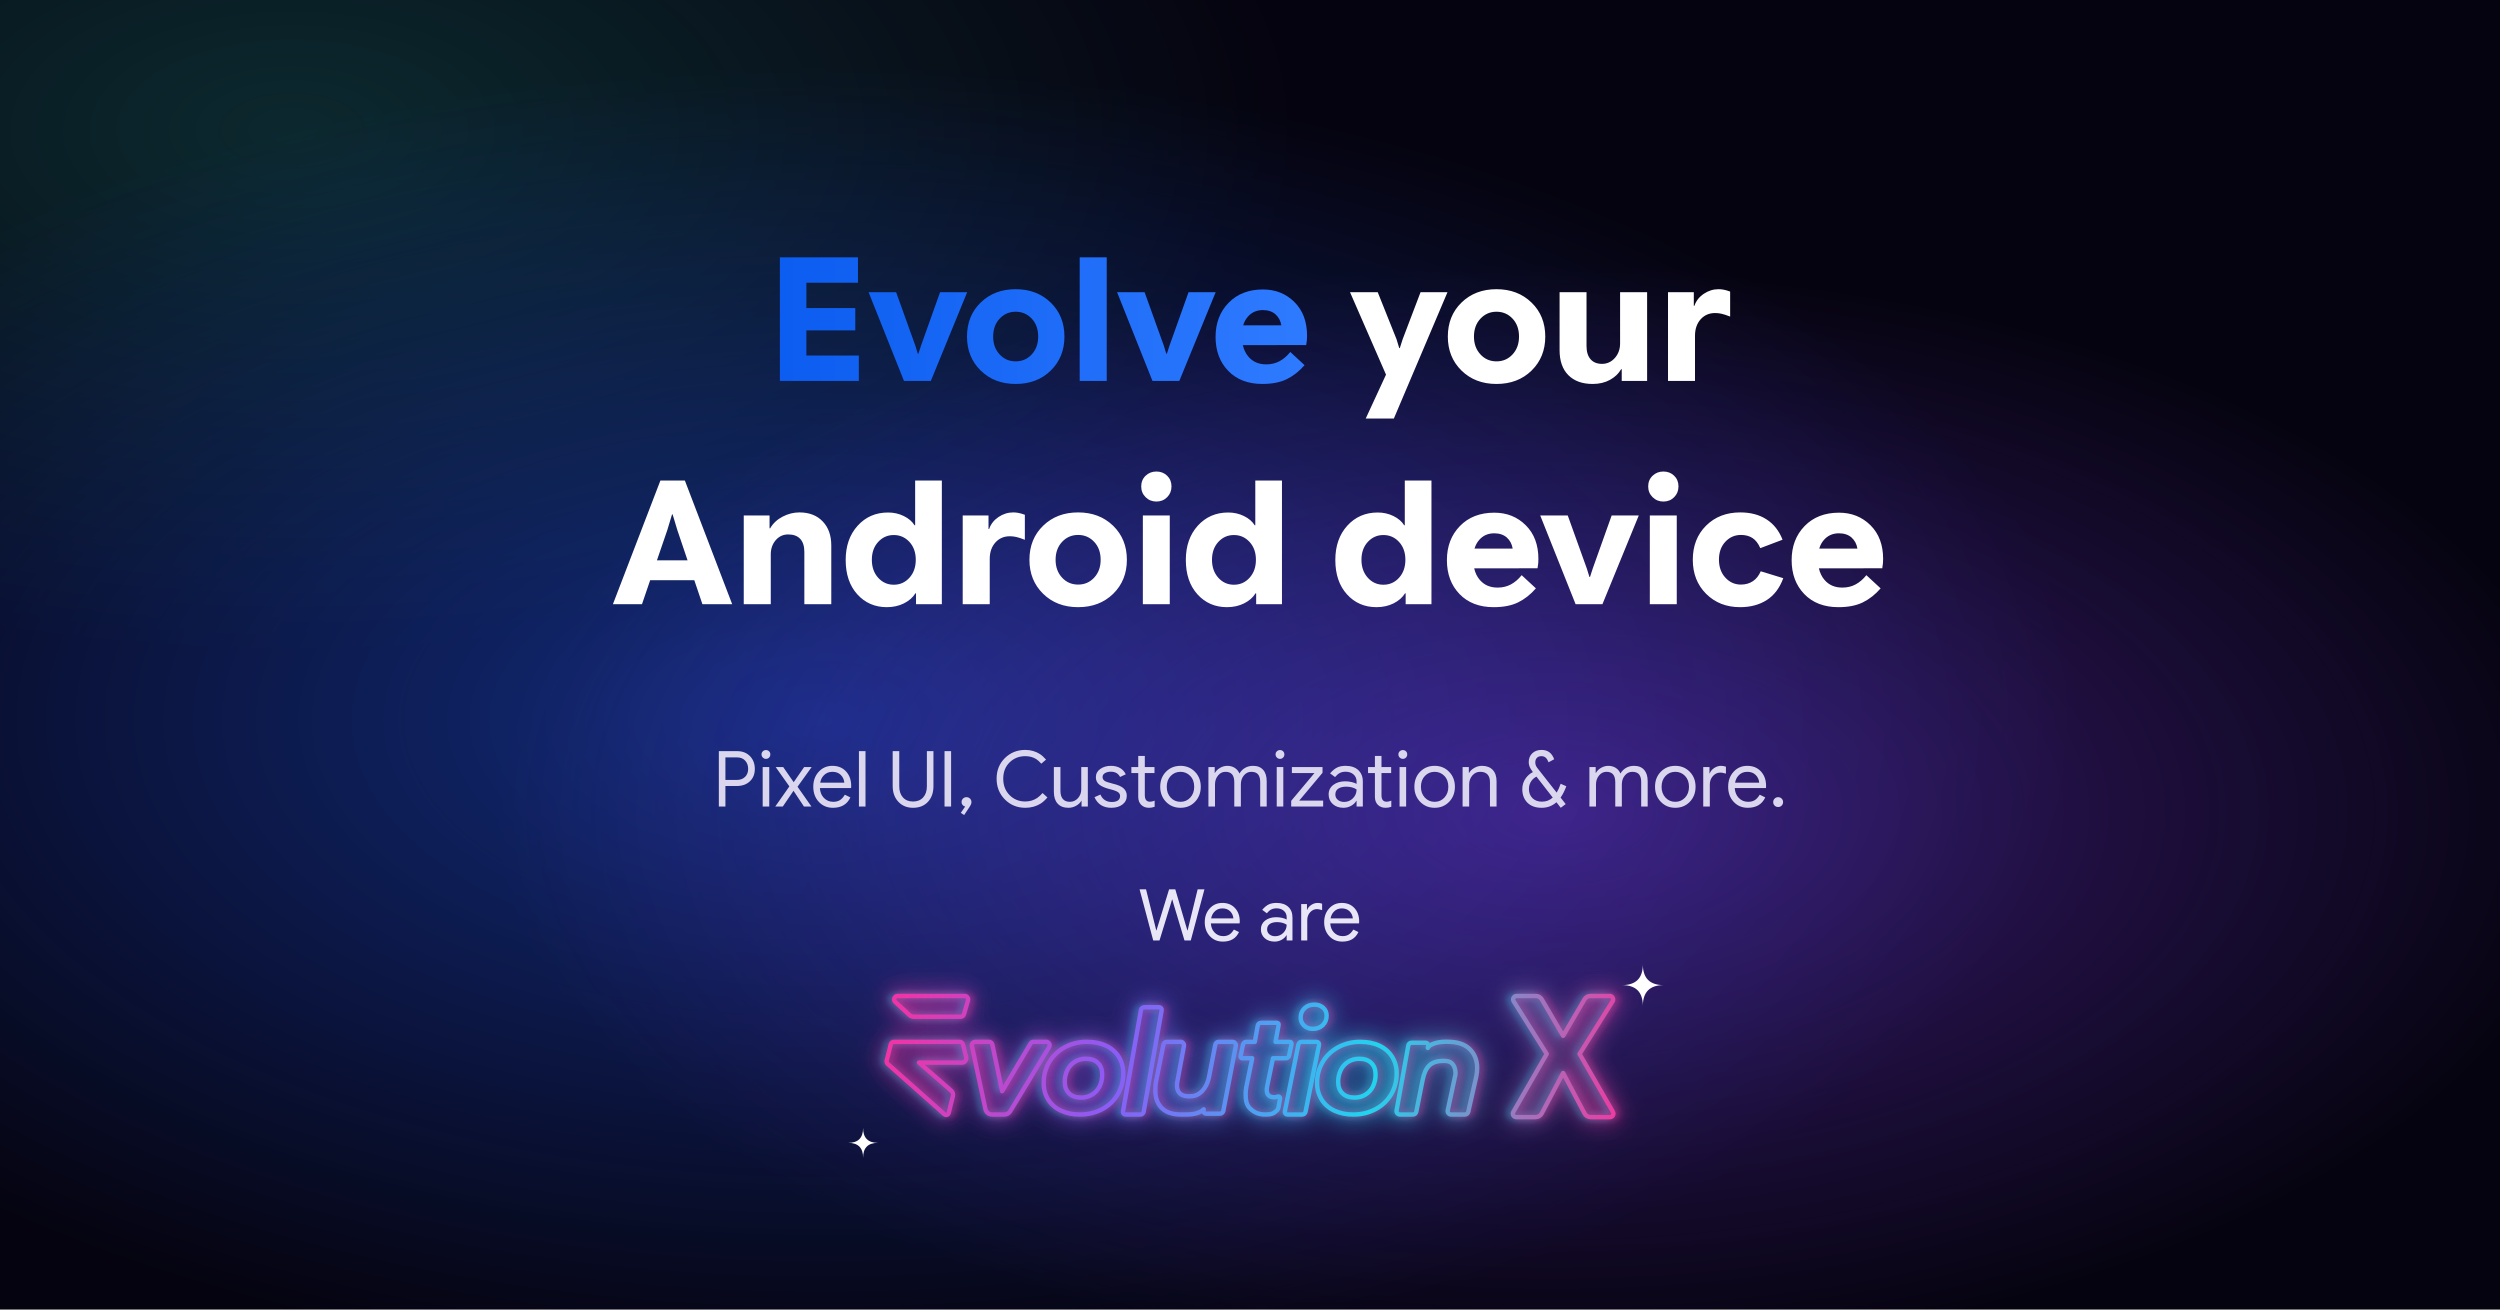
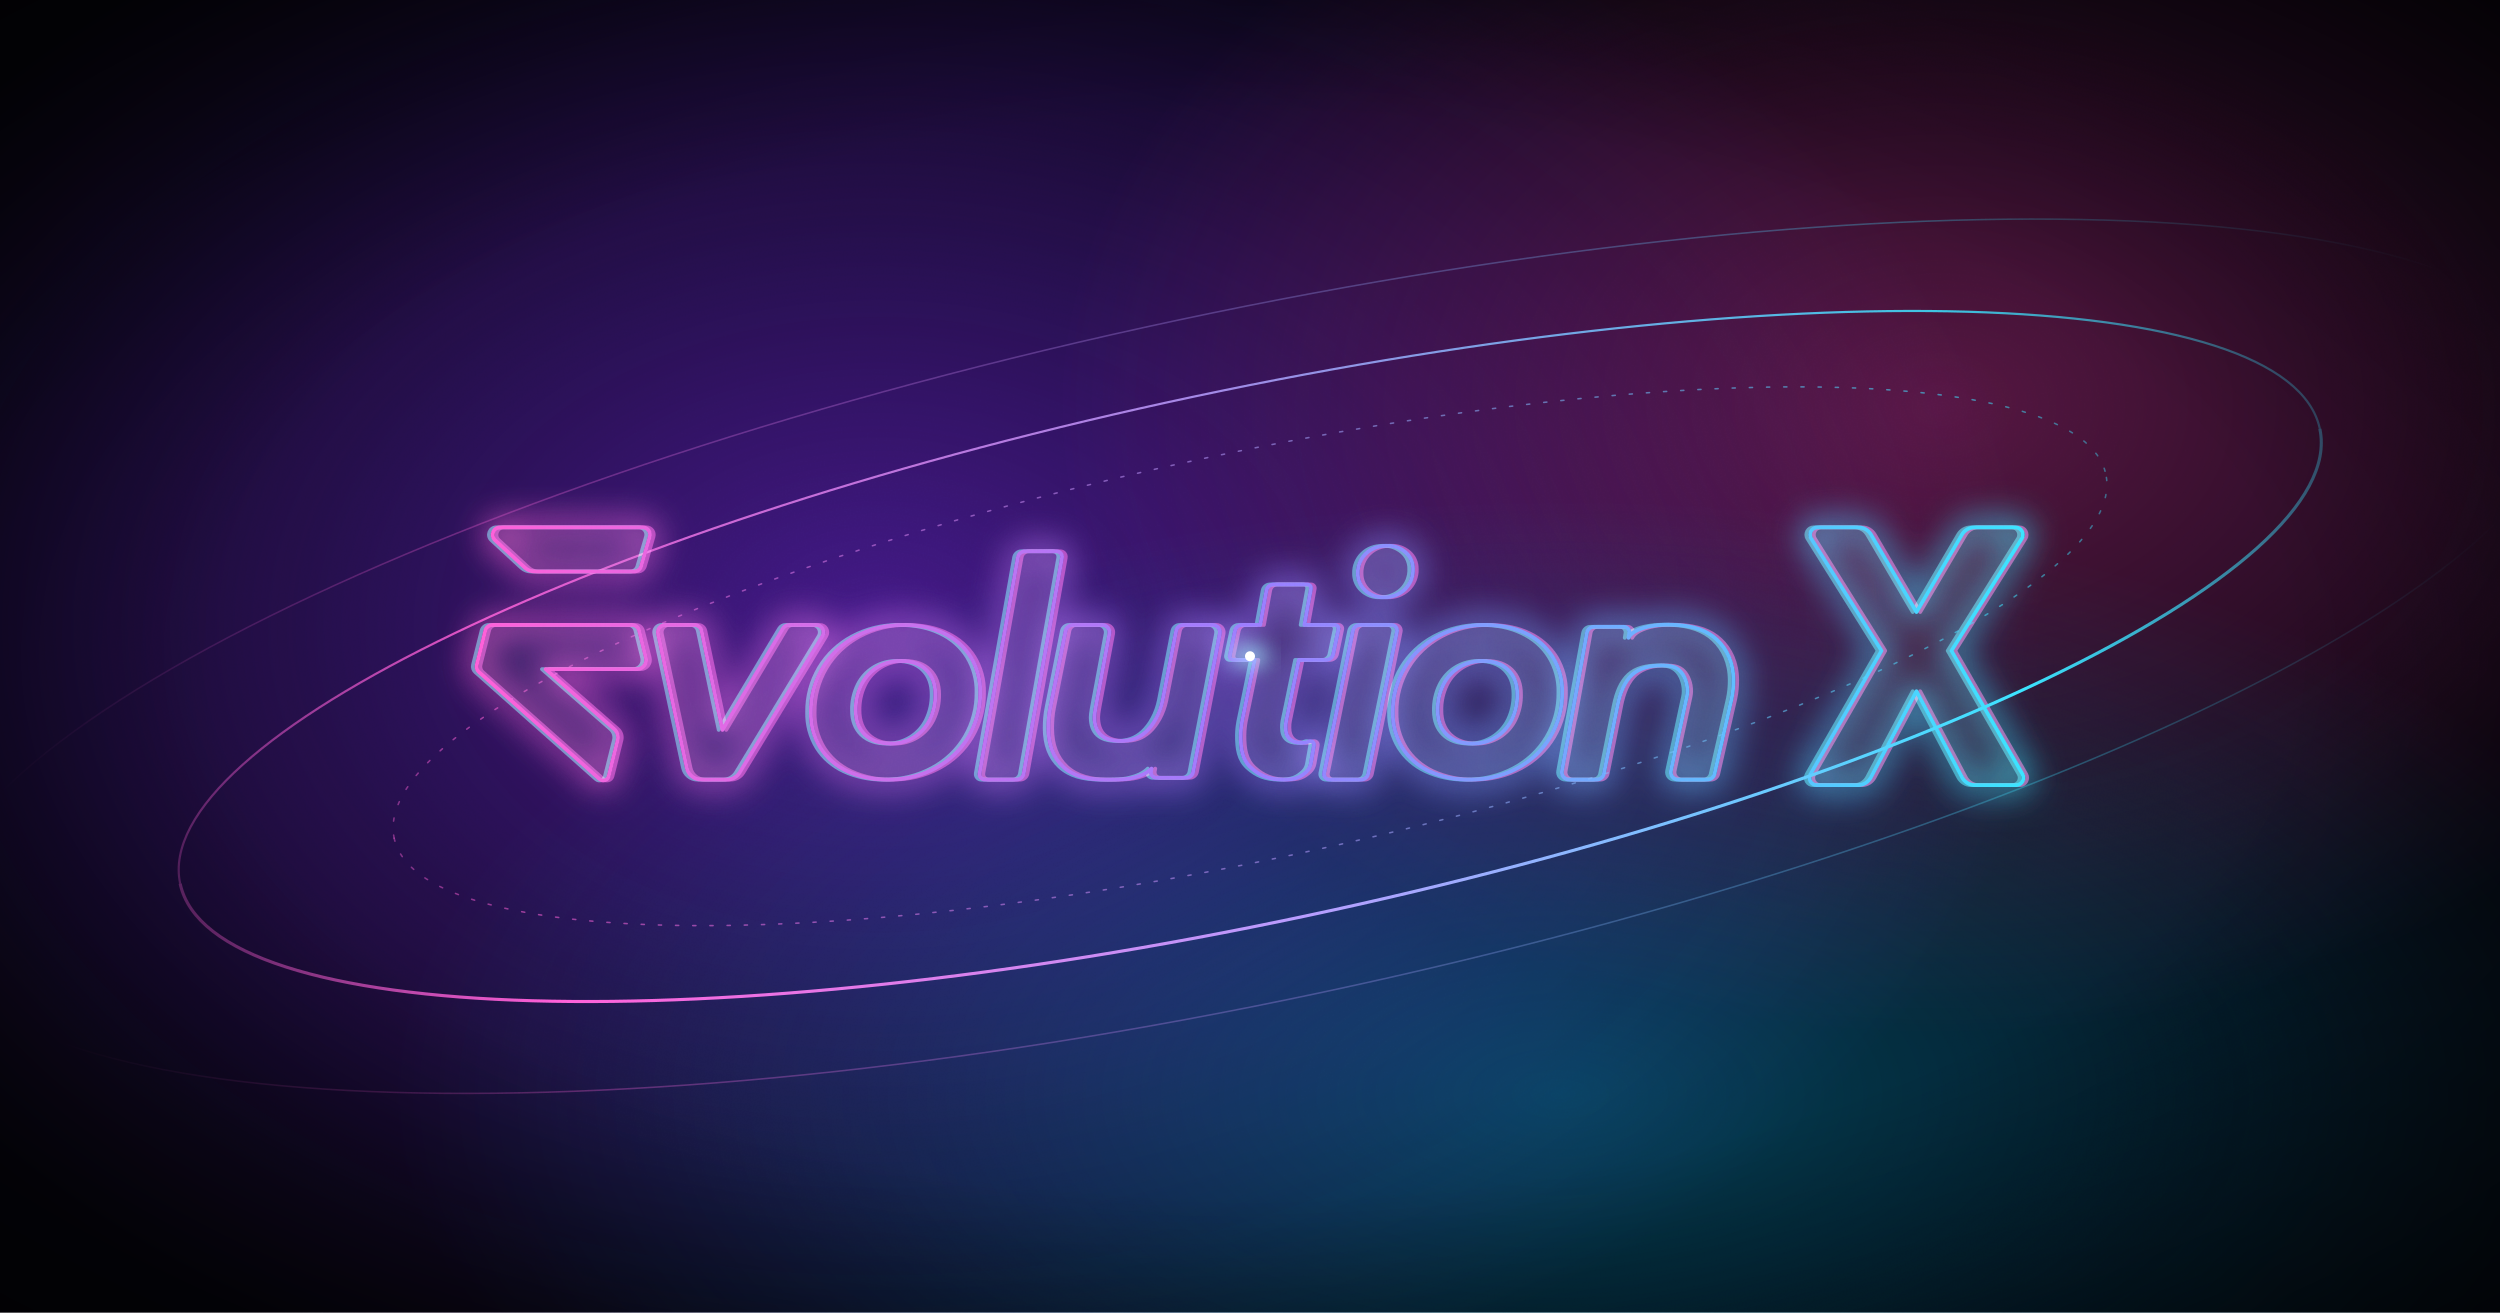
- <svg xmlns="http://www.w3.org/2000/svg" xmlns:xlink="http://www.w3.org/1999/xlink" width="840" height="440" viewBox="0 0 840 440" role="img" aria-labelledby="t d">
+ <svg xmlns="http://www.w3.org/2000/svg" xmlns:xlink="http://www.w3.org/1999/xlink" width="1600" height="840" viewBox="0 0 1600 840" role="img" aria-label="Evolution X banner concept: holographic wordmark crossed by iridescent orbit rings in a dark violet void">
  <defs>
-     <g id="evoLogo">
+     <radialGradient id="nv" cx="50%" cy="50%" r="50%">
+       <stop offset="0" stop-color="#fff" stop-opacity="1" />
+       <stop offset="1" stop-color="#fff" stop-opacity="0" />
+     </radialGradient>
+     <radialGradient id="n1">
+       <stop offset="0" stop-color="#6d28d9" stop-opacity=".6" />
+       <stop offset="1" stop-color="#6d28d9" stop-opacity="0" />
+     </radialGradient>
+     <radialGradient id="n2">
+       <stop offset="0" stop-color="#ff3fb4" stop-opacity=".32" />
+       <stop offset="1" stop-color="#ff3fb4" stop-opacity="0" />
+     </radialGradient>
+     <radialGradient id="n3">
+       <stop offset="0" stop-color="#00c8ff" stop-opacity=".3" />
+       <stop offset="1" stop-color="#00c8ff" stop-opacity="0" />
+     </radialGradient>
+     <radialGradient id="vg" cx="50%" cy="50%" r="75%">
+       <stop offset=".55" stop-color="#000" stop-opacity="0" />
+       <stop offset="1" stop-color="#000" stop-opacity=".75" />
+     </radialGradient>
+     <linearGradient id="wg" gradientUnits="userSpaceOnUse" x1="210" y1="0" x2="870" y2="0" spreadMethod="reflect">
+       <stop offset="0" stop-color="#ff5fd8" />
+       <stop offset=".5" stop-color="#9b7bff" />
+       <stop offset="1" stop-color="#3be3ff" />
+       <animateTransform attributeName="gradientTransform" type="translate" from="0 0" to="1320 0" dur="12s" repeatCount="indefinite" />
+     </linearGradient>
+     <linearGradient id="rg" gradientUnits="userSpaceOnUse" x1="-800" y1="0" x2="800" y2="0">
+       <stop offset="0" stop-color="#ff5fd8" stop-opacity="0" />
+       <stop offset=".2" stop-color="#ff5fd8" />
+       <stop offset=".5" stop-color="#b79bff" />
+       <stop offset=".8" stop-color="#3be3ff" />
+       <stop offset="1" stop-color="#3be3ff" stop-opacity="0" />
+     </linearGradient>
+     <filter id="b6" x="-20%" y="-60%" width="140%" height="220%">
+       <feGaussianBlur stdDeviation="7" />
+     </filter>
+     <filter id="b2" x="-20%" y="-100%" width="140%" height="300%">
+       <feGaussianBlur stdDeviation="2" />
+     </filter>
+     <filter id="b1" x="-50%" y="-50%" width="200%" height="200%">
+       <feGaussianBlur stdDeviation="1.2" />
+     </filter>
+     <filter id="gr" x="0" y="0" width="100%" height="100%">
+       <feTurbulence type="fractalNoise" baseFrequency=".9" numOctaves="2" seed="4" />
+       <feColorMatrix values="0 0 0 0 1  0 0 0 0 1  0 0 0 0 1  0 0 0 .55 0" />
+     </filter>
+     <g id="wm" stroke-linejoin="round" stroke-linecap="round">
      <path d="M217.896 70.452C215.794 68.512 217.167 65 220.028 65H280.87C282.965 65 284.474 67.011 283.887 69.023L280.22 81.593C279.829 82.934 278.6 83.856 277.203 83.856H234.875C233.295 83.856 231.773 83.26 230.612 82.189L217.896 70.452Z" />
      <path d="M268.75 151.103C270.08 152.268 270.648 154.079 270.219 155.794L266.36 171.228C265.931 172.945 263.833 173.594 262.509 172.419L211.057 126.765C210.181 125.987 209.81 124.788 210.094 123.651L213.751 109.023C214.101 107.624 215.358 106.643 216.8 106.643H276.321C277.763 106.643 279.02 107.624 279.37 109.023L282.269 120.619C282.888 123.098 281.013 125.5 278.457 125.5H239.489L268.75 151.103Z" />
      <path d="M354.904 106.643C357.354 106.643 358.862 109.322 357.59 111.417L322.253 169.619C321.113 171.496 319.076 172.643 316.88 172.643H305.856C302.892 172.643 300.331 170.572 299.71 167.674L287.446 110.444C287.027 108.488 288.519 106.643 290.519 106.643H302.939C304.425 106.643 305.708 107.684 306.014 109.138L314.917 151.428L340.717 108.176C341.284 107.225 342.31 106.643 343.416 106.643H354.904Z" />
      <path d="M368.204 169.057C363.406 166.831 359.4 163.334 356.675 158.994C353.904 154.413 352.509 149.206 352.64 143.932C352.532 137.265 354.291 130.689 357.739 124.869C361.062 119.302 365.927 114.692 371.813 111.533C377.976 108.236 384.958 106.549 392.041 106.647C398.677 106.647 404.456 107.839 409.378 110.224C414.15 112.463 418.132 115.958 420.844 120.288C423.625 124.869 425.031 130.078 424.91 135.356C425.019 142.014 423.283 148.583 419.875 154.412C416.576 159.997 411.705 164.612 405.8 167.748C399.611 171.042 392.606 172.728 385.501 172.634C379.516 172.756 373.586 171.53 368.204 169.057ZM396.573 154.59C399.525 152.755 401.878 150.18 403.365 147.153C405.031 143.716 405.85 139.968 405.761 136.19C405.761 131.821 404.466 128.365 401.876 125.821C399.286 123.278 395.645 122.008 390.954 122.013C387.432 121.959 383.971 122.891 381.009 124.691C378.054 126.525 375.699 129.101 374.208 132.128C372.533 135.561 371.703 139.306 371.781 143.084C371.781 147.458 373.095 150.914 375.721 153.453C378.348 155.991 382.01 157.261 386.707 157.261C390.192 157.307 393.614 156.378 396.541 154.59H396.573Z" />
      <path d="M440.957 77.808C441.223 76.308 442.528 75.214 444.052 75.214H457.462C458.929 75.214 460.039 76.539 459.783 77.983L443.449 170.049C443.183 171.549 441.878 172.643 440.354 172.643H426.944C425.477 172.643 424.367 171.318 424.623 169.874L440.957 77.808Z" />
      <path d="M524.039 106.643C526.013 106.643 527.499 108.442 527.125 110.381L515.765 169.309C515.48 170.788 514.186 171.857 512.679 171.857H500.078C498.591 171.857 497.475 170.496 497.767 169.038L497.989 167.928C495.811 170.134 493.006 171.145 490.131 171.857C486.372 172.791 481.578 172.643 477.56 172.643C470.48 172.643 464.493 171.059 460.274 167.143C456.055 163.226 453.994 157.735 453.989 150.643C453.987 147.971 454.21 144.614 454.774 142L461.34 109.169C461.634 107.7 462.924 106.643 464.422 106.643H476.921C478.887 106.643 480.371 108.428 480.011 110.361L474.417 140.428C474.417 140.428 473.627 144.329 473.631 145.928C473.631 152.781 477.395 156.13 484.631 156.13C489.373 156.13 492.54 155.028 495.631 152.214C498.723 149.401 501.57 144.484 502.703 138.857L508.493 109.184C508.781 107.708 510.074 106.643 511.577 106.643H524.039Z" />
      <path d="M555.46 147.608C555.274 148.522 555.193 149.455 555.217 150.387C555.217 154.777 557.512 156.969 562.101 156.964C563.315 156.964 564.115 156.776 564.913 156.399C566.142 155.818 567.542 156.698 567.306 158.036L565.933 165.813C565.691 167.184 565.011 168.45 563.969 169.373C561.506 171.553 559.659 172.643 554.167 172.643C548.046 172.643 544.118 170.909 540.417 167.536C536.716 164.162 536.003 159.58 536.024 153.695C536.052 151.7 536.251 149.711 536.62 147.751L541.989 121.571H532.925C531.927 121.571 531.182 120.653 531.387 119.676L533.606 109.138C533.912 107.684 535.195 106.643 536.681 106.643H544.346L547.019 91.938C547.291 90.443 548.593 89.357 550.111 89.357H564.463C565.443 89.357 566.184 90.245 566.009 91.21L563.203 106.643H576.195C577.193 106.643 577.938 107.561 577.732 108.538L575.514 119.076C575.208 120.53 573.925 121.571 572.438 121.571H560.846L555.46 147.608Z" />
      <path d="M583.907 109.162C584.204 107.697 585.492 106.643 586.988 106.643H600.392C601.882 106.643 602.998 108.007 602.702 109.468L590.427 170.123C590.13 171.589 588.842 172.643 587.347 172.643H573.942C572.452 172.643 571.336 171.278 571.632 169.818L583.907 109.162Z" />
      <path d="M586.761 88.55C587.292 89.799 588.081 90.923 589.076 91.85C590.126 92.85 591.367 93.629 592.725 94.144C594.083 94.659 595.531 94.898 596.983 94.847C598.641 94.913 600.295 94.65 601.85 94.076C603.405 93.501 604.831 92.625 606.043 91.499C607.214 90.365 608.131 88.998 608.736 87.488C609.34 85.978 609.617 84.358 609.55 82.734C609.577 81.411 609.316 80.097 608.784 78.885C608.251 77.672 607.461 76.588 606.467 75.709C604.263 73.758 601.381 72.739 598.434 72.868C594.726 72.868 591.727 73.982 589.437 76.209C588.308 77.293 587.419 78.598 586.826 80.043C586.233 81.488 585.949 83.039 585.993 84.599C585.968 85.955 586.23 87.301 586.761 88.55Z" />
      <path d="M616.474 169.057C611.69 166.826 607.697 163.33 604.981 158.994C602.203 154.415 600.801 149.208 600.925 143.933C600.814 137.266 602.569 130.69 606.013 124.87C609.341 119.304 614.205 114.694 620.089 111.534C626.258 108.23 633.25 106.543 640.341 106.647C646.973 106.647 652.75 107.84 657.67 110.225C662.44 112.463 666.42 115.959 669.131 120.288C671.911 124.869 673.316 130.079 673.196 135.357C673.304 142.014 671.569 148.583 668.162 154.412C664.862 159.998 659.99 164.613 654.086 167.748C647.89 171.047 640.876 172.733 633.764 172.635C627.781 172.756 621.854 171.529 616.474 169.057ZM644.831 154.591C647.785 152.756 650.139 150.181 651.628 147.153C653.293 143.716 654.112 139.968 654.023 136.19C654.023 131.821 652.729 128.365 650.14 125.822C647.551 123.278 643.912 122.009 639.222 122.014C635.699 121.96 632.237 122.891 629.274 124.691C626.32 126.524 623.968 129.1 622.484 132.129C620.806 135.56 619.976 139.306 620.058 143.085C620.058 147.458 621.371 150.914 623.996 153.453C626.622 155.991 630.282 157.261 634.977 157.261C638.458 157.306 641.876 156.377 644.799 154.591H644.831Z" />
      <path d="M739.203 112.928C743.477 116.925 746.274 122.79 746.274 130.214C746.276 132.978 746.055 135.366 745.488 138.071L738.187 170.196C737.862 171.627 736.59 172.643 735.122 172.643H722.662C720.661 172.643 719.169 170.798 719.589 168.841L725.845 139.643C726.181 138.1 726.643 136.507 726.631 134.928C726.631 131.391 725.348 128.143 723.488 126.286C721.629 124.428 719.334 123.923 715.631 123.928C710.791 123.928 706.244 124.951 703.06 127.857C699.875 130.763 697.905 135.397 696.774 141.214L690.994 170.116C690.7 171.585 689.41 172.643 687.912 172.643H676.179C674.219 172.643 672.737 170.869 673.086 168.941L683.736 110.012C684.006 108.517 685.308 107.429 686.828 107.429H699.491C700.948 107.429 702.056 108.736 701.817 110.173L701.488 112.143C703.06 108.668 710.885 105.931 721.917 106.643C729.169 107.065 734.928 108.922 739.203 112.928Z" />
      <path d="M824.358 101.143L843.75 68.104C844.879 66.181 846.942 65 849.171 65H866.607C869.078 65 870.582 67.719 869.27 69.812L839.287 117.643L869.577 170.29C870.782 172.385 869.27 175 866.852 175H849.357C847.029 175 844.891 173.713 843.802 171.655L824.358 134.928L804.915 171.655C803.825 173.713 801.688 175 799.359 175H781.864C779.446 175 777.934 172.385 779.14 170.29L809.43 117.643L779.446 69.812C778.134 67.719 779.639 65 782.109 65H799.545C801.774 65 803.837 66.181 804.966 68.104L824.358 101.143Z" />
    </g>
-     <radialGradient id="gBlue" cx="0.33" cy="0.55" r="0.5">
-       <stop offset="0" stop-color="#1d4ed8" stop-opacity="0.55" />
-       <stop offset="1" stop-color="#1d4ed8" stop-opacity="0" />
-     </radialGradient>
-     <radialGradient id="gViolet" cx="0.62" cy="0.62" r="0.42">
-       <stop offset="0" stop-color="#7c3aed" stop-opacity="0.45" />
-       <stop offset="1" stop-color="#7c3aed" stop-opacity="0" />
-     </radialGradient>
-     <radialGradient id="gTeal" cx="0.12" cy="0.1" r="0.4">
-       <stop offset="0" stop-color="#2dd4bf" stop-opacity="0.18" />
-       <stop offset="1" stop-color="#2dd4bf" stop-opacity="0" />
-     </radialGradient>
-     <linearGradient id="gEvolve" gradientUnits="userSpaceOnUse" x1="257.7" y1="0" x2="440.9" y2="0">
-       <stop offset="0" stop-color="#0b5cf0" />
-       <stop offset="1" stop-color="#2f7bff" />
-     </linearGradient>
-     <linearGradient id="holo" gradientUnits="userSpaceOnUse" x1="190" y1="60" x2="890" y2="180" spreadMethod="repeat">
-       <stop offset="0" stop-color="#FF2E9A" />
-       <stop offset="0.33" stop-color="#8B5CF6" />
-       <stop offset="0.66" stop-color="#22D3EE" />
-       <stop offset="1" stop-color="#FF2E9A" />
-       <animateTransform attributeName="gradientTransform" type="translate" from="0 0" to="700 120" dur="5s" repeatCount="indefinite" />
-     </linearGradient>
-     <linearGradient id="band" x1="0" y1="0" x2="1" y2="0">
-       <stop offset="0" stop-color="#fff" stop-opacity="0" />
-       <stop offset="0.5" stop-color="#fff" stop-opacity="1" />
-       <stop offset="1" stop-color="#fff" stop-opacity="0" />
-     </linearGradient>
-     <filter id="blurWide" x="-10%" y="-60%" width="120%" height="220%">
-       <feGaussianBlur stdDeviation="10" />
-     </filter>
-     <filter id="blurTight" x="-10%" y="-60%" width="120%" height="220%">
-       <feGaussianBlur stdDeviation="3.5" />
-     </filter>
-     <mask id="shine" maskUnits="userSpaceOnUse" x="0" y="0" width="840" height="440">
-       <rect y="300" width="60" height="110" fill="url(#band)" transform="skewX(-20)">
-         <animate attributeName="x" values="330;780;780" keyTimes="0;0.3;1" dur="5s" repeatCount="indefinite" />
-       </rect>
-     </mask>
  </defs>
-   <rect width="840" height="440" fill="#05030f" />
-   <rect width="840" height="440" fill="url(#gTeal)" />
-   <rect width="840" height="440" fill="url(#gBlue)" />
-   <rect width="840" height="440" fill="url(#gViolet)" />
-   <path fill="url(#gEvolve)" d="M262.04 128V86.47H288.28V95H270.94V103.52H287.38V111.01H270.94V119.47H288.57V128Z M303.74 128 291.85 98.19H301.1L307.54 116.11L308.38 118.84H308.58L309.48 116.08L315.86 98.19H324.97L312.76 128Z M341.26 129.01Q334.1 129.01 329.51 124.51Q324.91 120 324.91 113.09Q324.91 106.11 329.52 101.64Q334.13 97.17 341.26 97.17Q348.4 97.17 353.02 101.65Q357.65 106.13 357.65 113.09Q357.65 120 353.05 124.51Q348.46 129.01 341.26 129.01ZM341.26 121.42Q344.51 121.42 346.67 119.07Q348.83 116.72 348.83 113.09Q348.83 109.38 346.66 107.06Q344.48 104.74 341.26 104.74Q338.05 104.74 335.87 107.08Q333.7 109.41 333.7 113.09Q333.7 116.72 335.86 119.07Q338.02 121.42 341.26 121.42Z M362.78 128Q362.78 128 362.78 128Q362.78 128 362.78 128V86.47Q362.78 86.47 362.78 86.47Q362.78 86.47 362.78 86.47H371.86Q371.86 86.47 371.86 86.47Q371.86 86.47 371.86 86.47V128Q371.86 128 371.86 128Q371.86 128 371.86 128Z M387.23 128 375.34 98.19H384.59L391.03 116.11L391.87 118.84H392.07L392.97 116.08L399.35 98.19H408.46L396.25 128Z M424.15 129.01Q416.93 129.01 412.68 124.61Q408.43 120.2 408.43 113.21Q408.43 106.25 412.79 101.75Q417.16 97.26 424.35 97.26Q430.67 97.26 434.92 101.48Q439.17 105.7 439.17 112.8Q439.17 113.62 439.11 114.25Q439.05 114.89 438.88 115.94L417.59 115.97Q418.12 118.28 419.48 119.85Q421.68 122.43 425.45 122.43Q427.95 122.43 429.93 121.36Q431.92 120.29 433.54 118.26L438.33 122.69Q435.66 125.77 432.37 127.39Q429.08 129.01 424.15 129.01ZM417.71 109.32H430.53Q430.15 107.03 428.56 105.61Q426.96 104.19 424.32 104.19Q421.19 104.19 419.25 106.45Q418.2 107.64 417.71 109.32Z" />
-   <path fill="#fff" d="M458.89 140.62 465.7 125.88 453.61 98.19H462.92L469.24 113.99L470.14 116.95H470.34L471.3 113.96L477.3 98.19H486.35L468.34 140.62Z M502.82 129.01Q495.66 129.01 491.06 124.51Q486.47 120 486.47 113.09Q486.47 106.11 491.08 101.64Q495.69 97.17 502.82 97.17Q509.96 97.17 514.58 101.65Q519.21 106.13 519.21 113.09Q519.21 120 514.61 124.51Q510.02 129.01 502.82 129.01ZM502.82 121.42Q506.07 121.42 508.23 119.07Q510.39 116.72 510.39 113.09Q510.39 109.38 508.22 107.06Q506.04 104.74 502.82 104.74Q499.61 104.74 497.43 107.08Q495.25 109.41 495.25 113.09Q495.25 116.72 497.42 119.07Q499.58 121.42 502.82 121.42Z M535.13 129.01Q529.91 129.01 526.97 126.06Q524.02 123.1 524.02 117.65V98.19H533.07V116.25Q533.07 119.16 534.43 120.71Q535.8 122.26 538.26 122.26Q540.84 122.26 542.6 120.27Q544.35 118.28 544.35 115.39V98.19H553.43V128H544.9V124.06H544.7Q543.45 126.26 540.94 127.64Q538.44 129.01 535.13 129.01Z M560.45 128V98.19H569.12V102.74H569.32Q570.16 100.28 572.47 98.72Q574.77 97.17 577.41 97.17Q578.22 97.17 579.08 97.32Q579.93 97.46 581.33 97.96V106.37Q579.47 105.64 578.38 105.41Q577.3 105.18 576.31 105.18Q573.29 105.18 571.41 107.29Q569.52 109.41 569.52 112.8V128Z" />
-   <path fill="#fff" d="M205.94 203 221.89 161.47H230.12L246.01 203H236.01L233.28 194.94H218.46L215.71 203ZM231.02 188.27 227.57 178.06 226 172.84H225.8L224.24 178.03L220.73 188.27Z M249.9 203V173.19H258.57V177.51H258.77Q260.22 175.01 262.96 173.59Q265.71 172.17 268.58 172.17Q273.54 172.17 276.42 175.19Q279.31 178.2 279.31 183.28V203H270.26V185.4Q270.26 182.56 268.87 181.06Q267.47 179.57 264.84 179.57Q262.31 179.57 260.64 181.5Q258.98 183.43 258.98 186.24V203Z M297.98 204.01Q291.95 204.01 288.05 199.69Q284.15 195.37 284.15 188.15Q284.15 181.08 288.17 176.64Q292.18 172.2 298.39 172.2Q301.26 172.2 303.68 173.39Q306.1 174.58 307.29 176.49H307.49V161.47H316.46V203H307.78V199.35H307.58Q306.28 201.46 303.71 202.74Q301.14 204.01 297.98 204.01ZM300.3 196.47Q303.46 196.47 305.58 194.11Q307.7 191.75 307.7 188.09Q307.7 184.41 305.57 182.09Q303.43 179.77 300.3 179.77Q297.2 179.77 295.07 182.09Q292.94 184.41 292.94 188.09Q292.94 191.75 295.05 194.11Q297.17 196.47 300.3 196.47Z M323.47 203V173.19H332.14V177.74H332.35Q333.19 175.28 335.49 173.72Q337.8 172.17 340.44 172.17Q341.25 172.17 342.11 172.32Q342.96 172.46 344.35 172.96V181.37Q342.5 180.64 341.41 180.41Q340.32 180.18 339.34 180.18Q336.32 180.18 334.44 182.29Q332.55 184.41 332.55 187.8V203Z M362.25 204.01Q355.08 204.01 350.49 199.51Q345.89 195 345.89 188.09Q345.89 181.1 350.5 176.64Q355.11 172.17 362.25 172.17Q369.38 172.17 374.01 176.65Q378.63 181.13 378.63 188.09Q378.63 195 374.04 199.51Q369.44 204.01 362.25 204.01ZM362.25 196.42Q365.49 196.42 367.66 194.07Q369.82 191.72 369.82 188.09Q369.82 184.38 367.64 182.06Q365.47 179.74 362.25 179.74Q359.03 179.74 356.85 182.08Q354.68 184.41 354.68 188.09Q354.68 191.72 356.84 194.07Q359 196.42 362.25 196.42Z M384 203Q384 203 384 203Q384 203 384 203V173.19Q384 173.19 384 173.19Q384 173.19 384 173.19H393.04Q393.04 173.19 393.04 173.19Q393.04 173.19 393.04 173.19V203Q393.04 203 393.04 203Q393.04 203 393.04 203ZM388.55 168.52Q386.4 168.52 384.92 167.05Q383.45 165.59 383.45 163.44Q383.45 161.27 384.92 159.85Q386.4 158.43 388.55 158.43Q390.72 158.43 392.17 159.85Q393.62 161.27 393.62 163.44Q393.62 165.59 392.17 167.05Q390.72 168.52 388.55 168.52Z M412.27 204.01Q406.24 204.01 402.34 199.69Q398.44 195.37 398.44 188.15Q398.44 181.08 402.45 176.64Q406.47 172.2 412.68 172.2Q415.55 172.2 417.97 173.39Q420.39 174.58 421.58 176.49H421.78V161.47H430.74V203H422.07V199.35H421.87Q420.57 201.46 418 202.74Q415.43 204.01 412.27 204.01ZM414.59 196.47Q417.75 196.47 419.87 194.11Q421.99 191.75 421.99 188.09Q421.99 184.41 419.85 182.09Q417.72 179.77 414.59 179.77Q411.49 179.77 409.36 182.09Q407.23 184.41 407.23 188.09Q407.23 191.75 409.34 194.11Q411.46 196.47 414.59 196.47Z M462.5 204.01Q456.47 204.01 452.57 199.69Q448.67 195.37 448.67 188.15Q448.67 181.08 452.68 176.64Q456.7 172.2 462.91 172.2Q465.78 172.2 468.2 173.39Q470.62 174.58 471.81 176.49H472.01V161.47H480.97V203H472.3V199.35H472.1Q470.79 201.46 468.23 202.74Q465.66 204.01 462.5 204.01ZM464.82 196.47Q467.98 196.47 470.1 194.11Q472.21 191.75 472.21 188.09Q472.21 184.41 470.08 182.09Q467.95 179.77 464.82 179.77Q461.72 179.77 459.58 182.09Q457.45 184.41 457.45 188.09Q457.45 191.75 459.57 194.11Q461.69 196.47 464.82 196.47Z M501.88 204.01Q494.66 204.01 490.41 199.61Q486.16 195.2 486.16 188.21Q486.16 181.25 490.53 176.75Q494.89 172.26 502.08 172.26Q508.41 172.26 512.65 176.48Q516.9 180.7 516.9 187.8Q516.9 188.62 516.85 189.25Q516.79 189.89 516.61 190.94L495.33 190.97Q495.85 193.28 497.21 194.85Q499.42 197.43 503.19 197.43Q505.68 197.43 507.67 196.36Q509.65 195.29 511.28 193.26L516.06 197.69Q513.39 200.77 510.1 202.39Q506.81 204.01 501.88 204.01ZM495.44 184.32H508.26Q507.88 182.03 506.29 180.61Q504.69 179.19 502.06 179.19Q498.92 179.19 496.98 181.45Q495.94 182.64 495.44 184.32Z M529.4 203 517.51 173.19H526.76L533.2 191.11L534.04 193.84H534.25L535.14 191.08L541.52 173.19H550.63L538.42 203Z M554.34 203Q554.34 203 554.34 203Q554.34 203 554.34 203V173.19Q554.34 173.19 554.34 173.19Q554.34 173.19 554.34 173.19H563.39Q563.39 173.19 563.39 173.19Q563.39 173.19 563.39 173.19V203Q563.39 203 563.39 203Q563.39 203 563.39 203ZM558.9 168.52Q556.75 168.52 555.27 167.05Q553.79 165.59 553.79 163.44Q553.79 161.27 555.27 159.85Q556.75 158.43 558.9 158.43Q561.07 158.43 562.52 159.85Q563.97 161.27 563.97 163.44Q563.97 165.59 562.52 167.05Q561.07 168.52 558.9 168.52Z M584.68 204.01Q577.75 204.01 573.26 199.53Q568.78 195.05 568.78 188.09Q568.78 181.05 573.25 176.61Q577.72 172.17 584.73 172.17Q589.93 172.17 593.55 174.51Q597.18 176.84 598.94 181.34L591.46 184.18Q590.45 181.83 588.85 180.79Q587.26 179.74 584.97 179.74Q581.86 179.74 579.72 182.03Q577.57 184.32 577.57 188.04Q577.57 191.75 579.72 194.08Q581.86 196.42 584.94 196.42Q587.23 196.42 588.92 195.31Q590.62 194.21 591.61 191.95L599.18 194.27Q597.38 199.2 593.64 201.61Q589.9 204.01 584.68 204.01Z M617.71 204.01Q610.49 204.01 606.24 199.61Q601.99 195.2 601.99 188.21Q601.99 181.25 606.35 176.75Q610.72 172.26 617.91 172.26Q624.23 172.26 628.48 176.48Q632.73 180.7 632.73 187.8Q632.73 188.62 632.67 189.25Q632.61 189.89 632.44 190.94L611.15 190.97Q611.68 193.28 613.04 194.85Q615.24 197.43 619.01 197.43Q621.51 197.43 623.49 196.36Q625.48 195.29 627.1 193.26L631.89 197.69Q629.22 200.77 625.93 202.39Q622.64 204.01 617.71 204.01ZM611.27 184.32H624.09Q623.71 182.03 622.12 180.61Q620.52 179.19 617.88 179.19Q614.75 179.19 612.81 181.45Q611.76 182.64 611.27 184.32Z" />
-   <path fill="#d9d6ee" d="M241.53 271V252.38H247.67Q250.34 252.38 251.98 254.05Q253.62 255.72 253.62 258.36Q253.62 260.98 251.94 262.54Q250.27 264.1 247.54 264.1H243.74V271ZM243.74 262.06H247.59Q249.29 262.06 250.34 261.04Q251.38 260.01 251.38 258.36Q251.38 256.67 250.38 255.58Q249.37 254.49 247.72 254.49H243.74Z M256.26 271Q256.26 271 256.26 271Q256.26 271 256.26 271V257.74Q256.26 257.74 256.26 257.74Q256.26 257.74 256.26 257.74H258.47Q258.47 257.74 258.47 257.74Q258.47 257.74 258.47 257.74V271Q258.47 271 258.47 271Q258.47 271 258.47 271ZM257.36 254.98Q256.75 254.98 256.31 254.54Q255.87 254.1 255.87 253.49Q255.87 252.85 256.31 252.44Q256.75 252.02 257.36 252.02Q258 252.02 258.42 252.44Q258.83 252.85 258.83 253.49Q258.83 254.1 258.42 254.54Q258 254.98 257.36 254.98Z M270.13 271 266.62 265.71 263.02 271H260.48L265.23 264.23L260.63 257.74H263.16L266.68 262.82L270.18 257.74H272.72L267.97 264.34L272.65 271Z M279.87 271.42Q276.98 271.42 275.12 269.43Q273.26 267.44 273.26 264.34Q273.26 261.31 275.08 259.32Q276.9 257.32 279.68 257.32Q282.54 257.32 284.27 259.2Q286 261.08 286 264.06Q286 264.29 285.99 264.41L285.95 264.79H275.49Q275.6 266.79 276.77 268.04Q278.06 269.41 279.98 269.41Q281.26 269.41 282.17 268.87Q283.08 268.32 283.87 267.02L285.73 267.93Q284.9 269.7 283.43 270.56Q281.96 271.42 279.87 271.42ZM275.59 262.97H283.69Q283.56 261.43 282.51 260.38Q281.45 259.33 279.68 259.33Q277.81 259.33 276.64 260.69Q275.85 261.61 275.59 262.97Z M288.6 271Q288.6 271 288.6 271Q288.6 271 288.6 271V252.38Q288.6 252.38 288.6 252.38Q288.6 252.38 288.6 252.38H290.81Q290.81 252.38 290.81 252.38Q290.81 252.38 290.81 252.38V271Q290.81 271 290.81 271Q290.81 271 290.81 271Z M306.78 271.42Q303.73 271.42 301.84 269.39Q299.94 267.36 299.94 264.11V252.38H302.15V264.21Q302.15 266.55 303.38 267.93Q304.62 269.31 306.78 269.31Q308.93 269.31 310.18 267.93Q311.43 266.55 311.43 264.21V252.38H313.64V264.11Q313.64 267.44 311.78 269.43Q309.92 271.42 306.78 271.42Z M317.36 271Q317.36 271 317.36 271Q317.36 271 317.36 271V252.38Q317.36 252.38 317.36 252.38Q317.36 252.38 317.36 252.38H319.57Q319.57 252.38 319.57 252.38Q319.57 252.38 319.57 252.38V271Q319.57 271 319.57 271Q319.57 271 319.57 271Z M322.82 273.11 324.3 271Q323.78 270.9 323.43 270.48Q323.08 270.06 323.08 269.49Q323.08 268.82 323.56 268.33Q324.04 267.85 324.74 267.85Q325.44 267.85 325.93 268.33Q326.41 268.82 326.41 269.49Q326.41 269.86 326.25 270.25Q326.09 270.64 325.68 271.26L323.95 273.86Z M344.52 271.42Q340.41 271.42 337.63 268.61Q334.86 265.81 334.86 261.64Q334.86 257.45 337.64 254.71Q340.43 251.97 344.5 251.97Q345.87 251.97 347.12 252.33Q348.38 252.7 349.39 253.35Q350.4 254.01 351.47 255.23L349.88 256.6Q348.86 255.49 348.14 255.04Q347.41 254.58 346.51 254.33Q345.61 254.07 344.5 254.07Q341.37 254.07 339.23 256.16Q337.09 258.25 337.09 261.63Q337.09 265.01 339.21 267.15Q341.33 269.3 344.5 269.3Q345.62 269.3 346.65 268.99Q347.67 268.67 348.51 268.11Q349.35 267.54 350.3 266.46L351.94 267.94Q350.72 269.35 349.62 270.03Q348.52 270.71 347.25 271.06Q345.97 271.42 344.52 271.42Z M359.01 271.42Q356.64 271.42 355.37 270.02Q354.1 268.63 354.1 266.09V257.74H356.31V265.75Q356.31 267.54 357.13 268.48Q357.94 269.41 359.48 269.41Q361.09 269.41 362.2 268.18Q363.3 266.94 363.3 265.23V257.74H365.51V271H363.4V269.08H363.33Q362.75 270.09 361.55 270.75Q360.34 271.42 359.01 271.42Z M373.41 271.42Q371.41 271.42 369.98 270.54Q368.55 269.67 367.75 267.85L369.74 266.97Q370.32 268.26 371.28 268.86Q372.24 269.47 373.57 269.47Q374.87 269.47 375.61 268.96Q376.35 268.45 376.35 267.46Q376.35 266.72 375.72 266.21Q375.08 265.7 373.12 265.21Q370.53 264.58 369.37 263.64Q368.21 262.71 368.21 261.16Q368.21 259.42 369.69 258.37Q371.17 257.32 373.28 257.32Q375.07 257.32 376.33 258.05Q377.6 258.78 378.26 260.17L376.34 261.06Q375.88 260.16 375.1 259.72Q374.31 259.29 373.22 259.29Q372.08 259.29 371.27 259.77Q370.46 260.25 370.46 261.07Q370.46 261.81 371.06 262.3Q371.66 262.78 373.84 263.29Q376.56 263.93 377.58 264.93Q378.6 265.93 378.6 267.35Q378.6 269.21 377.15 270.31Q375.7 271.42 373.41 271.42Z M386.04 271.42Q384.44 271.42 383.44 270.42Q382.45 269.43 382.45 267.74V259.74H380.14V257.74H382.45V254H384.66V257.74H387.91V259.74H384.66V267.19Q384.66 268.31 385.1 268.84Q385.54 269.38 386.41 269.38Q386.73 269.38 387.11 269.29Q387.49 269.21 387.96 269.02V271.08Q387.43 271.26 386.99 271.34Q386.54 271.42 386.04 271.42Z M396.65 271.42Q393.71 271.42 391.77 269.4Q389.83 267.39 389.83 264.36Q389.83 261.28 391.78 259.3Q393.72 257.32 396.65 257.32Q399.56 257.32 401.51 259.32Q403.46 261.31 403.46 264.36Q403.46 267.39 401.53 269.4Q399.6 271.42 396.65 271.42ZM396.65 269.41Q398.6 269.41 399.92 268Q401.25 266.58 401.25 264.36Q401.25 262.1 399.91 260.71Q398.57 259.33 396.65 259.33Q394.7 259.33 393.36 260.72Q392.03 262.11 392.03 264.36Q392.03 266.58 393.35 268Q394.67 269.41 396.65 269.41Z M406.03 271V257.74H408.14V259.69H408.22Q408.79 258.65 409.96 257.99Q411.13 257.32 412.38 257.32Q413.81 257.32 414.88 258.01Q415.96 258.7 416.46 259.9Q417.19 258.65 418.37 257.99Q419.55 257.32 421.01 257.32Q423.24 257.32 424.43 258.68Q425.61 260.03 425.61 262.5V271H423.43V262.84Q423.43 261.04 422.7 260.18Q421.97 259.33 420.44 259.33Q418.95 259.33 417.94 260.55Q416.93 261.77 416.93 263.51V271H414.72V262.86Q414.72 261.07 413.99 260.2Q413.26 259.33 411.75 259.33Q410.27 259.33 409.26 260.57Q408.24 261.82 408.24 263.56V271Z M428.98 271Q428.98 271 428.98 271Q428.98 271 428.98 271V257.74Q428.98 257.74 428.98 257.74Q428.98 257.74 428.98 257.74H431.19Q431.19 257.74 431.19 257.74Q431.19 257.74 431.19 257.74V271Q431.19 271 431.19 271Q431.19 271 431.19 271ZM430.08 254.98Q429.47 254.98 429.03 254.54Q428.59 254.1 428.59 253.49Q428.59 252.85 429.03 252.44Q429.47 252.02 430.08 252.02Q430.72 252.02 431.13 252.44Q431.55 252.85 431.55 253.49Q431.55 254.1 431.13 254.54Q430.72 254.98 430.08 254.98Z M433.84 271V269.08L441.66 259.74H434.07V257.74H444.37V259.66L436.54 269H444.58V271Z M451.41 271.42Q449.2 271.42 447.81 270.16Q446.42 268.91 446.42 266.93Q446.42 264.94 447.99 263.73Q449.56 262.52 452.01 262.52Q453.1 262.52 454.16 262.77Q455.21 263.02 455.81 263.38V262.58Q455.81 261.12 454.78 260.21Q453.75 259.3 452.14 259.3Q450.99 259.3 450.18 259.72Q449.37 260.14 448.58 261.09L446.9 259.85Q448.14 258.42 449.3 257.87Q450.45 257.32 452.14 257.32Q454.82 257.32 456.37 258.74Q457.91 260.16 457.91 262.6V271H455.81V269.09H455.73Q455.11 270.13 453.94 270.77Q452.77 271.42 451.41 271.42ZM451.62 269.45Q453.35 269.45 454.58 268.23Q455.81 267.01 455.81 265.25Q455.16 264.81 454.25 264.56Q453.34 264.32 452.35 264.32Q450.66 264.32 449.67 264.98Q448.68 265.64 448.68 266.97Q448.68 268.07 449.52 268.76Q450.35 269.45 451.62 269.45Z M465.56 271.42Q463.96 271.42 462.96 270.42Q461.97 269.43 461.97 267.74V259.74H459.66V257.74H461.97V254H464.18V257.74H467.43V259.74H464.18V267.19Q464.18 268.31 464.62 268.84Q465.06 269.38 465.94 269.38Q466.25 269.38 466.63 269.29Q467.01 269.21 467.48 269.02V271.08Q466.95 271.26 466.51 271.34Q466.07 271.42 465.56 271.42Z M470.25 271Q470.25 271 470.25 271Q470.25 271 470.25 271V257.74Q470.25 257.74 470.25 257.74Q470.25 257.74 470.25 257.74H472.46Q472.46 257.74 472.46 257.74Q472.46 257.74 472.46 257.74V271Q472.46 271 472.46 271Q472.46 271 472.46 271ZM471.36 254.98Q470.75 254.98 470.3 254.54Q469.86 254.1 469.86 253.49Q469.86 252.85 470.3 252.44Q470.75 252.02 471.36 252.02Q471.99 252.02 472.41 252.44Q472.83 252.85 472.83 253.49Q472.83 254.1 472.41 254.54Q471.99 254.98 471.36 254.98Z M482.04 271.42Q479.1 271.42 477.17 269.4Q475.23 267.39 475.23 264.36Q475.23 261.28 477.17 259.3Q479.12 257.32 482.04 257.32Q484.95 257.32 486.9 259.32Q488.85 261.31 488.85 264.36Q488.85 267.39 486.92 269.4Q484.99 271.42 482.04 271.42ZM482.04 269.41Q483.99 269.41 485.32 268Q486.64 266.58 486.64 264.36Q486.64 262.1 485.31 260.71Q483.97 259.33 482.04 259.33Q480.09 259.33 478.76 260.72Q477.43 262.11 477.43 264.36Q477.43 266.58 478.75 268Q480.07 269.41 482.04 269.41Z M491.43 271V257.74H493.53V259.69H493.61Q494.18 258.68 495.39 258Q496.6 257.32 497.93 257.32Q500.27 257.32 501.56 258.69Q502.84 260.05 502.84 262.5V271H500.63V262.84Q500.63 261.09 499.8 260.21Q498.97 259.33 497.33 259.33Q495.77 259.33 494.7 260.57Q493.64 261.82 493.64 263.54V271Z M524.41 271.42 522.97 269.56Q522.9 269.62 522.85 269.66Q520.78 271.42 517.99 271.42Q514.93 271.42 513.21 269.7Q511.49 267.98 511.49 265.12Q511.49 263 512.75 261.34Q513.68 260.11 515.05 259.42L515 259.35Q514.27 258.39 513.96 257.65Q513.65 256.91 513.65 256.12Q513.65 254.24 514.84 253.11Q516.04 251.97 517.95 251.97Q519.53 251.97 520.58 252.75Q521.63 253.53 522.2 255.11L520.3 256.13Q519.87 255 519.31 254.54Q518.74 254.07 517.91 254.07Q516.97 254.07 516.41 254.63Q515.86 255.19 515.86 256.17Q515.86 256.67 516.03 257.15Q516.21 257.62 516.52 258.01L523.04 266.32Q523.8 265.08 524.38 263.34L526.28 264.18Q525.45 266.45 524.36 267.98L526.07 270.17ZM521.72 267.97 516.25 260.95Q515.28 261.44 514.65 262.26Q513.72 263.46 513.72 265.11Q513.72 267 514.91 268.18Q516.1 269.36 518.09 269.36Q520.22 269.36 521.72 267.97Z M534.04 271V257.74H536.15V259.69H536.23Q536.8 258.65 537.97 257.99Q539.14 257.32 540.39 257.32Q541.82 257.32 542.9 258.01Q543.97 258.7 544.47 259.9Q545.2 258.65 546.38 257.99Q547.56 257.32 549.02 257.32Q551.25 257.32 552.44 258.68Q553.62 260.03 553.62 262.5V271H551.44V262.84Q551.44 261.04 550.71 260.18Q549.98 259.33 548.45 259.33Q546.96 259.33 545.95 260.55Q544.94 261.77 544.94 263.51V271H542.73V262.86Q542.73 261.07 542 260.2Q541.27 259.33 539.76 259.33Q538.28 259.33 537.27 260.57Q536.25 261.82 536.25 263.56V271Z M562.9 271.42Q559.96 271.42 558.03 269.4Q556.09 267.39 556.09 264.36Q556.09 261.28 558.03 259.3Q559.98 257.32 562.9 257.32Q565.81 257.32 567.76 259.32Q569.71 261.31 569.71 264.36Q569.71 267.39 567.78 269.4Q565.85 271.42 562.9 271.42ZM562.9 269.41Q564.85 269.41 566.18 268Q567.5 266.58 567.5 264.36Q567.5 262.1 566.17 260.71Q564.83 259.33 562.9 259.33Q560.95 259.33 559.62 260.72Q558.29 262.11 558.29 264.36Q558.29 266.58 559.61 268Q560.93 269.41 562.9 269.41Z M572.29 271V257.74H574.39V259.87H574.47Q574.84 258.81 575.95 258.06Q577.07 257.32 578.27 257.32Q578.61 257.32 578.98 257.38Q579.35 257.43 579.91 257.6V259.94Q579.1 259.7 578.69 259.64Q578.28 259.59 578.03 259.59Q576.58 259.59 575.54 260.74Q574.5 261.9 574.5 263.54V271Z M587.26 271.42Q584.38 271.42 582.52 269.43Q580.66 267.44 580.66 264.34Q580.66 261.31 582.48 259.32Q584.3 257.32 587.08 257.32Q589.94 257.32 591.67 259.2Q593.4 261.08 593.4 264.06Q593.4 264.29 593.39 264.41L593.35 264.79H582.88Q583 266.79 584.17 268.04Q585.46 269.41 587.38 269.41Q588.66 269.41 589.57 268.87Q590.48 268.32 591.27 267.02L593.13 267.93Q592.3 269.7 590.83 270.56Q589.36 271.42 587.26 271.42ZM582.99 262.97H591.09Q590.96 261.43 589.9 260.38Q588.85 259.33 587.08 259.33Q585.21 259.33 584.04 260.69Q583.25 261.61 582.99 262.97Z M597.46 271.16Q596.75 271.16 596.27 270.68Q595.79 270.19 595.79 269.49Q595.79 268.82 596.27 268.33Q596.75 267.85 597.46 267.85Q598.16 267.85 598.64 268.33Q599.12 268.82 599.12 269.49Q599.12 270.19 598.64 270.68Q598.16 271.16 597.46 271.16Z" />
-   <path fill="#e8e6f6" d="M387.48 316 382.9 298.82H385.07L388.21 311.44L388.5 312.62H388.57L388.93 311.44L392.81 298.82H394.9L398.6 311.44L398.96 312.62H399.04L399.32 311.44L402.41 298.82H404.69L400.1 316H397.99L394.27 303.57L393.89 302.22H393.82L393.41 303.57L389.59 316Z M410.89 316.38Q408.23 316.38 406.51 314.55Q404.8 312.71 404.8 309.86Q404.8 307.06 406.48 305.22Q408.16 303.38 410.72 303.38Q413.36 303.38 414.96 305.11Q416.56 306.84 416.56 309.59Q416.56 309.81 416.54 309.92L416.51 310.26H406.85Q406.96 312.11 408.04 313.26Q409.22 314.54 411 314.54Q412.18 314.54 413.02 314.03Q413.86 313.53 414.59 312.33L416.3 313.17Q415.54 314.8 414.18 315.59Q412.82 316.38 410.89 316.38ZM406.94 308.58H414.42Q414.3 307.17 413.33 306.2Q412.36 305.22 410.72 305.22Q409 305.22 407.92 306.48Q407.18 307.34 406.94 308.58Z M428.27 316.38Q426.23 316.38 424.94 315.23Q423.66 314.07 423.66 312.24Q423.66 310.41 425.11 309.29Q426.55 308.18 428.82 308.18Q429.83 308.18 430.8 308.4Q431.77 308.63 432.32 308.97V308.22Q432.32 306.88 431.38 306.04Q430.43 305.2 428.94 305.2Q427.87 305.2 427.13 305.59Q426.38 305.98 425.65 306.86L424.1 305.7Q425.24 304.38 426.31 303.88Q427.38 303.38 428.94 303.38Q431.41 303.38 432.84 304.68Q434.27 305.99 434.27 308.25V316H432.32V314.24H432.25Q431.68 315.2 430.6 315.79Q429.52 316.38 428.27 316.38ZM428.46 314.57Q430.06 314.57 431.19 313.44Q432.32 312.32 432.32 310.7Q431.72 310.29 430.88 310.06Q430.04 309.83 429.13 309.83Q427.57 309.83 426.66 310.44Q425.75 311.06 425.75 312.28Q425.75 313.3 426.52 313.94Q427.28 314.57 428.46 314.57Z M437.2 316V303.76H439.14V305.73H439.21Q439.55 304.74 440.58 304.06Q441.61 303.38 442.72 303.38Q443.03 303.38 443.37 303.42Q443.71 303.47 444.23 303.63V305.79Q443.48 305.57 443.11 305.52Q442.73 305.46 442.5 305.46Q441.16 305.46 440.2 306.53Q439.24 307.6 439.24 309.11V316Z M451.02 316.38Q448.36 316.38 446.64 314.55Q444.92 312.71 444.92 309.86Q444.92 307.06 446.6 305.22Q448.28 303.38 450.85 303.38Q453.49 303.38 455.09 305.11Q456.68 306.84 456.68 309.59Q456.68 309.81 456.67 309.92L456.64 310.26H446.98Q447.08 312.11 448.16 313.26Q449.35 314.54 451.13 314.54Q452.3 314.54 453.14 314.03Q453.98 313.53 454.72 312.33L456.43 313.17Q455.66 314.8 454.31 315.59Q452.95 316.38 451.02 316.38ZM447.07 308.58H454.55Q454.43 307.17 453.46 306.2Q452.48 305.22 450.85 305.22Q449.12 305.22 448.04 306.48Q447.31 307.34 447.07 308.58Z" />
-   <g transform="translate(420 355) scale(0.37) translate(-540 -120)">
-     <use xlink:href="#evoLogo" fill="none" stroke="url(#holo)" stroke-width="12" stroke-linejoin="round" opacity="0.55" filter="url(#blurWide)" />
-     <use xlink:href="#evoLogo" fill="none" stroke="#22D3EE" stroke-width="4" stroke-linejoin="round" opacity="0.5" filter="url(#blurTight)" transform="translate(-3 0)" />
-     <use xlink:href="#evoLogo" fill="none" stroke="#FF2E9A" stroke-width="4" stroke-linejoin="round" opacity="0.5" filter="url(#blurTight)" transform="translate(3 0)" />
-     <use xlink:href="#evoLogo" fill="url(#holo)" fill-opacity="0.15" stroke="url(#holo)" stroke-width="4" stroke-linejoin="round" stroke-linecap="round" />
+   <rect width="1600" height="840" fill="#05040c" />
+   <ellipse cx="560" cy="400" rx="760" ry="520" fill="url(#n1)" />
+   <ellipse cx="1240" cy="260" rx="560" ry="400" fill="url(#n2)" />
+   <ellipse cx="1000" cy="700" rx="760" ry="380" fill="url(#n3)" />
+   <g transform="translate(800 420) rotate(-12)" fill="none" stroke="url(#rg)">
+     <path d="M-860 0A860 220 0 0 1 860 0" stroke-width="1" opacity=".3" />
+     <path d="M-700 0A700 170 0 0 1 700 0" stroke-width="1.4" opacity=".85" />
+     <path d="M-560 0A560 130 0 0 1 560 0" stroke-width="1" opacity=".55" stroke-dasharray="2 9" stroke-linecap="round" />
  </g>
-   <g mask="url(#shine)">
-     <g transform="translate(420 355) scale(0.37) translate(-540 -120)">
-       <use xlink:href="#evoLogo" fill="#fff" fill-opacity="0.25" stroke="#fff" stroke-width="4" stroke-linejoin="round" />
+   <g transform="translate(800 420) scale(1.5) translate(-540 -120)">
+     <use xlink:href="#wm" fill="none" stroke="url(#wg)" stroke-width="7" opacity=".75" filter="url(#b6)" />
+     <use xlink:href="#wm" x="-1.6" fill="none" stroke="#3be3ff" stroke-width="1.6" opacity=".55" style="mix-blend-mode:screen" />
+     <use xlink:href="#wm" x="1.6" fill="none" stroke="#ff4fd8" stroke-width="1.6" opacity=".55" style="mix-blend-mode:screen" />
+     <use xlink:href="#wm" fill="#ffffff" fill-opacity=".06" stroke="url(#wg)" stroke-width="1.6" />
+   </g>
+   <g transform="translate(800 420) rotate(-12)" fill="none" stroke="url(#rg)">
+     <path d="M-860 0A860 220 0 0 0 860 0" stroke-width="1" opacity=".3" />
+     <path d="M-700 0A700 170 0 0 0 700 0" stroke-width="2" opacity="1" />
+     <path d="M-560 0A560 130 0 0 0 560 0" stroke-width="1" opacity=".55" stroke-dasharray="2 9" stroke-linecap="round" />
+     <g stroke="none">
+       <circle r="9" fill="#9fe9ff" opacity=".8" filter="url(#b6)">
+         <animateMotion dur="16s" repeatCount="indefinite" path="M-700 0A700 170 0 1 1 700 0A700 170 0 1 1 -700 0" />
+       </circle>
+       <circle r="3.2" fill="#fff">
+         <animateMotion dur="16s" repeatCount="indefinite" path="M-700 0A700 170 0 1 1 700 0A700 170 0 1 1 -700 0" />
+       </circle>
    </g>
  </g>
-   <g transform="translate(552 331)" fill="#fff">
-     <g>
-       <path d="M0 -7Q0 0 7 0Q0 0 0 7Q0 0 -7 0Q0 0 0 -7Z" />
-       <animateTransform attributeName="transform" type="scale" values="0;1;0;0" keyTimes="0;0.2;0.4;1" dur="3.2s" repeatCount="indefinite" />
-     </g>
-   </g>
-   <g transform="translate(290 384)" fill="#fff">
-     <g>
-       <path d="M0 -5Q0 0 5 0Q0 0 0 5Q0 0 -5 0Q0 0 0 -5Z" />
-       <animateTransform attributeName="transform" type="scale" values="0;0;1;0;0" keyTimes="0;0.5;0.65;0.8;1" dur="3.2s" repeatCount="indefinite" />
-     </g>
-   </g>
+   <g fill="#fff">
+ 
+ </g>
+   <rect width="1600" height="840" fill="url(#vg)" />
+   <rect width="1600" height="840" filter="url(#gr)" opacity=".07" style="mix-blend-mode:overlay" />
</svg>
